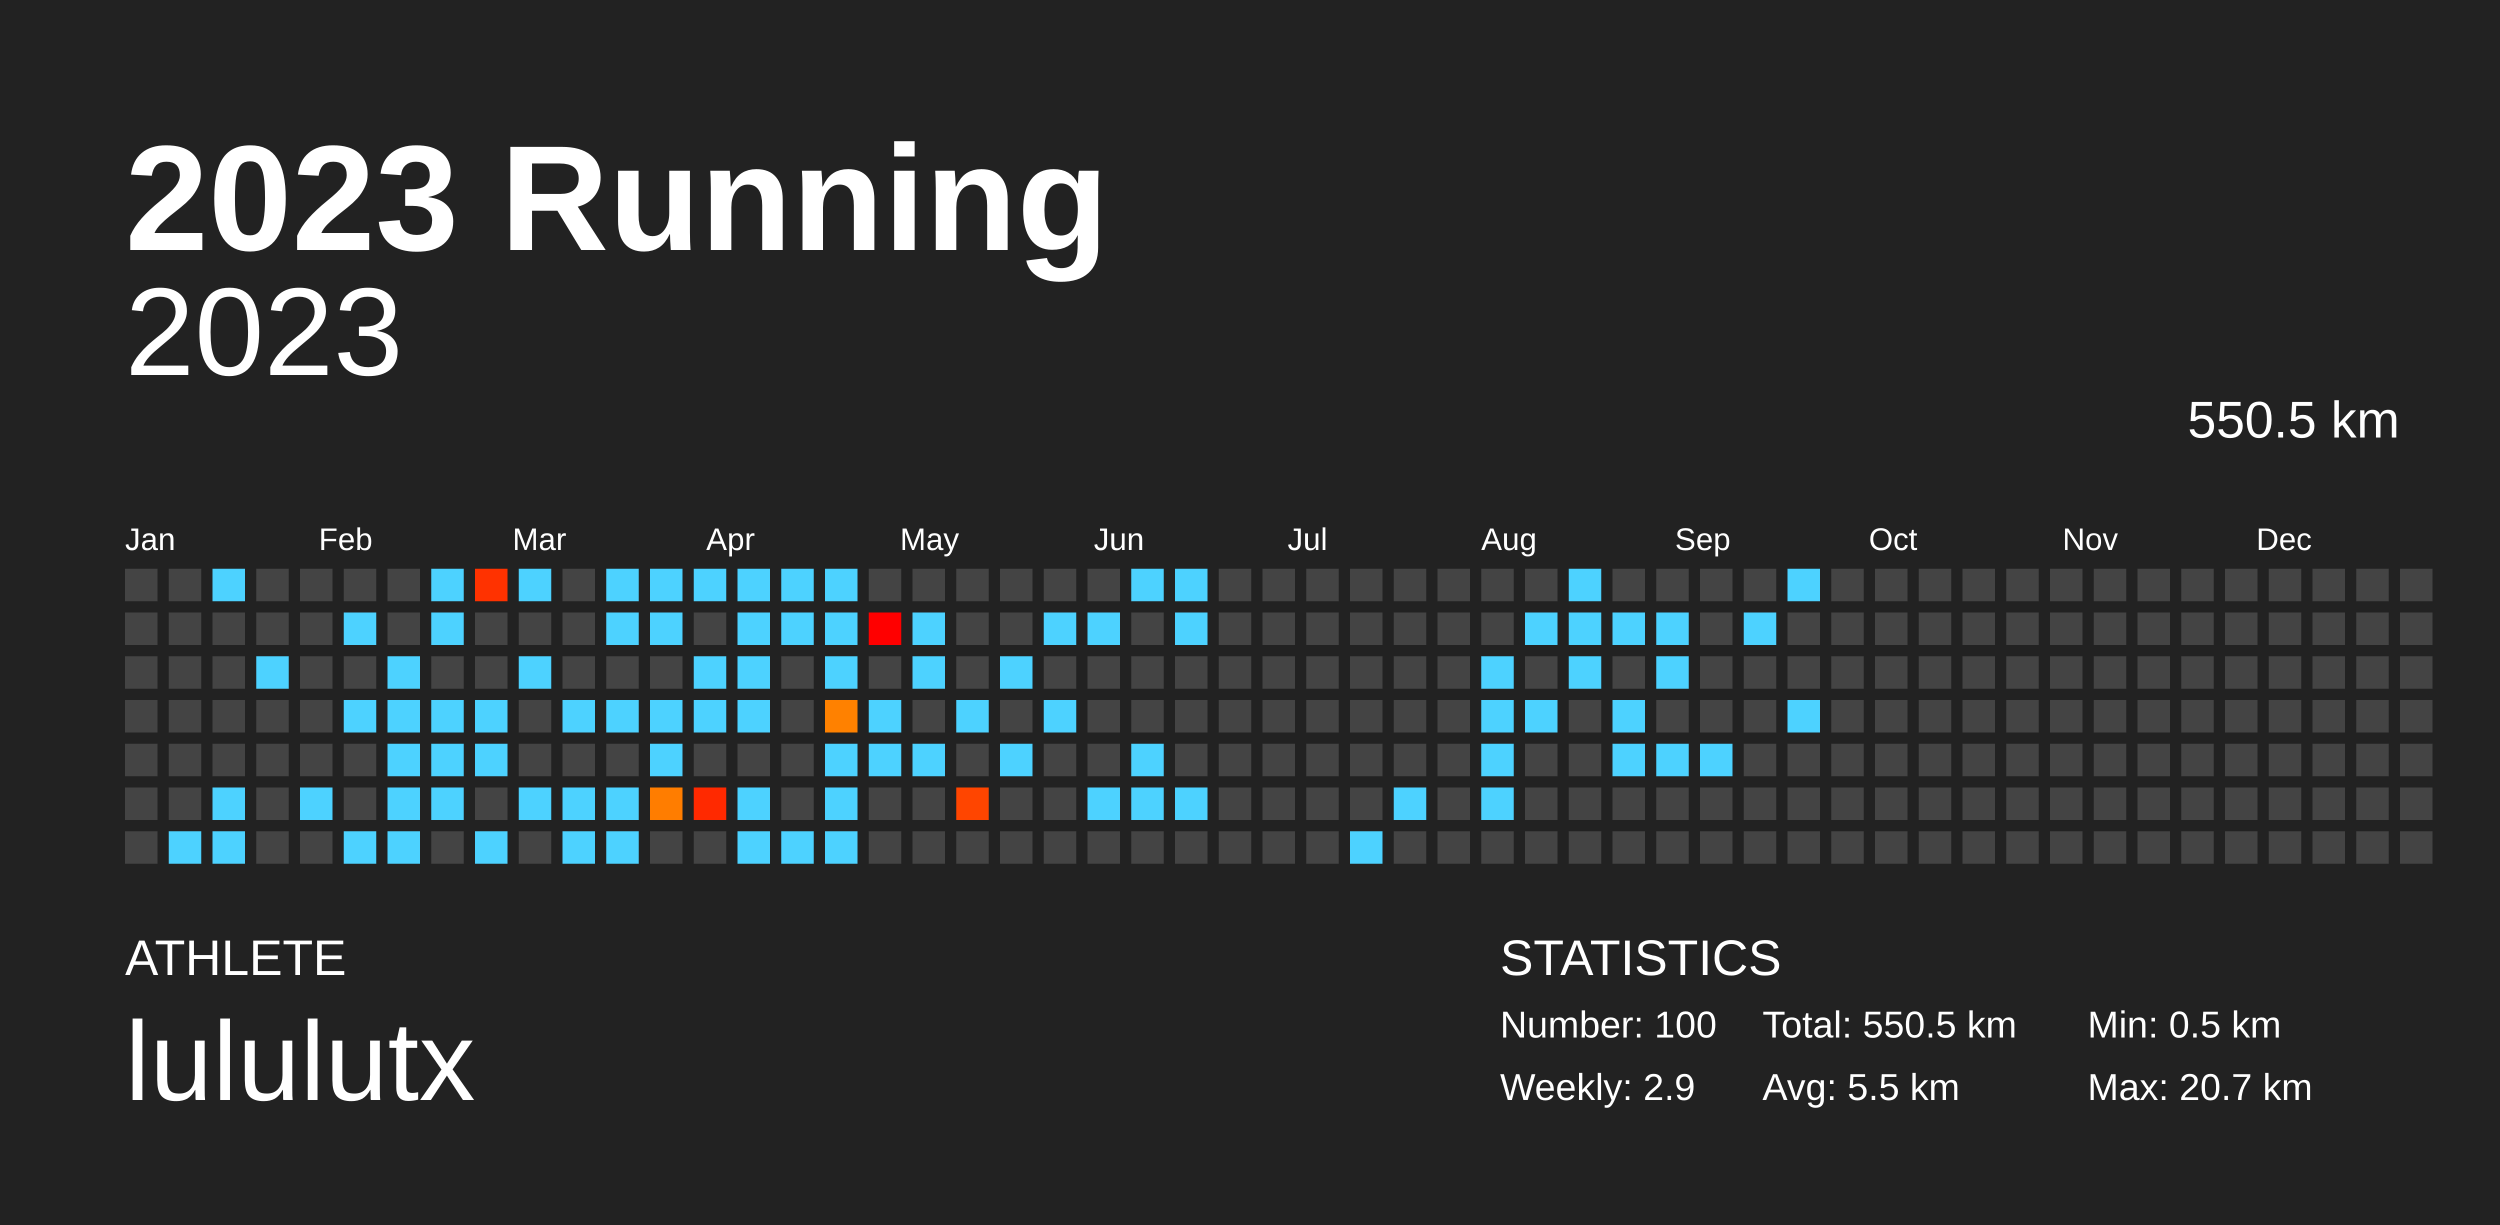
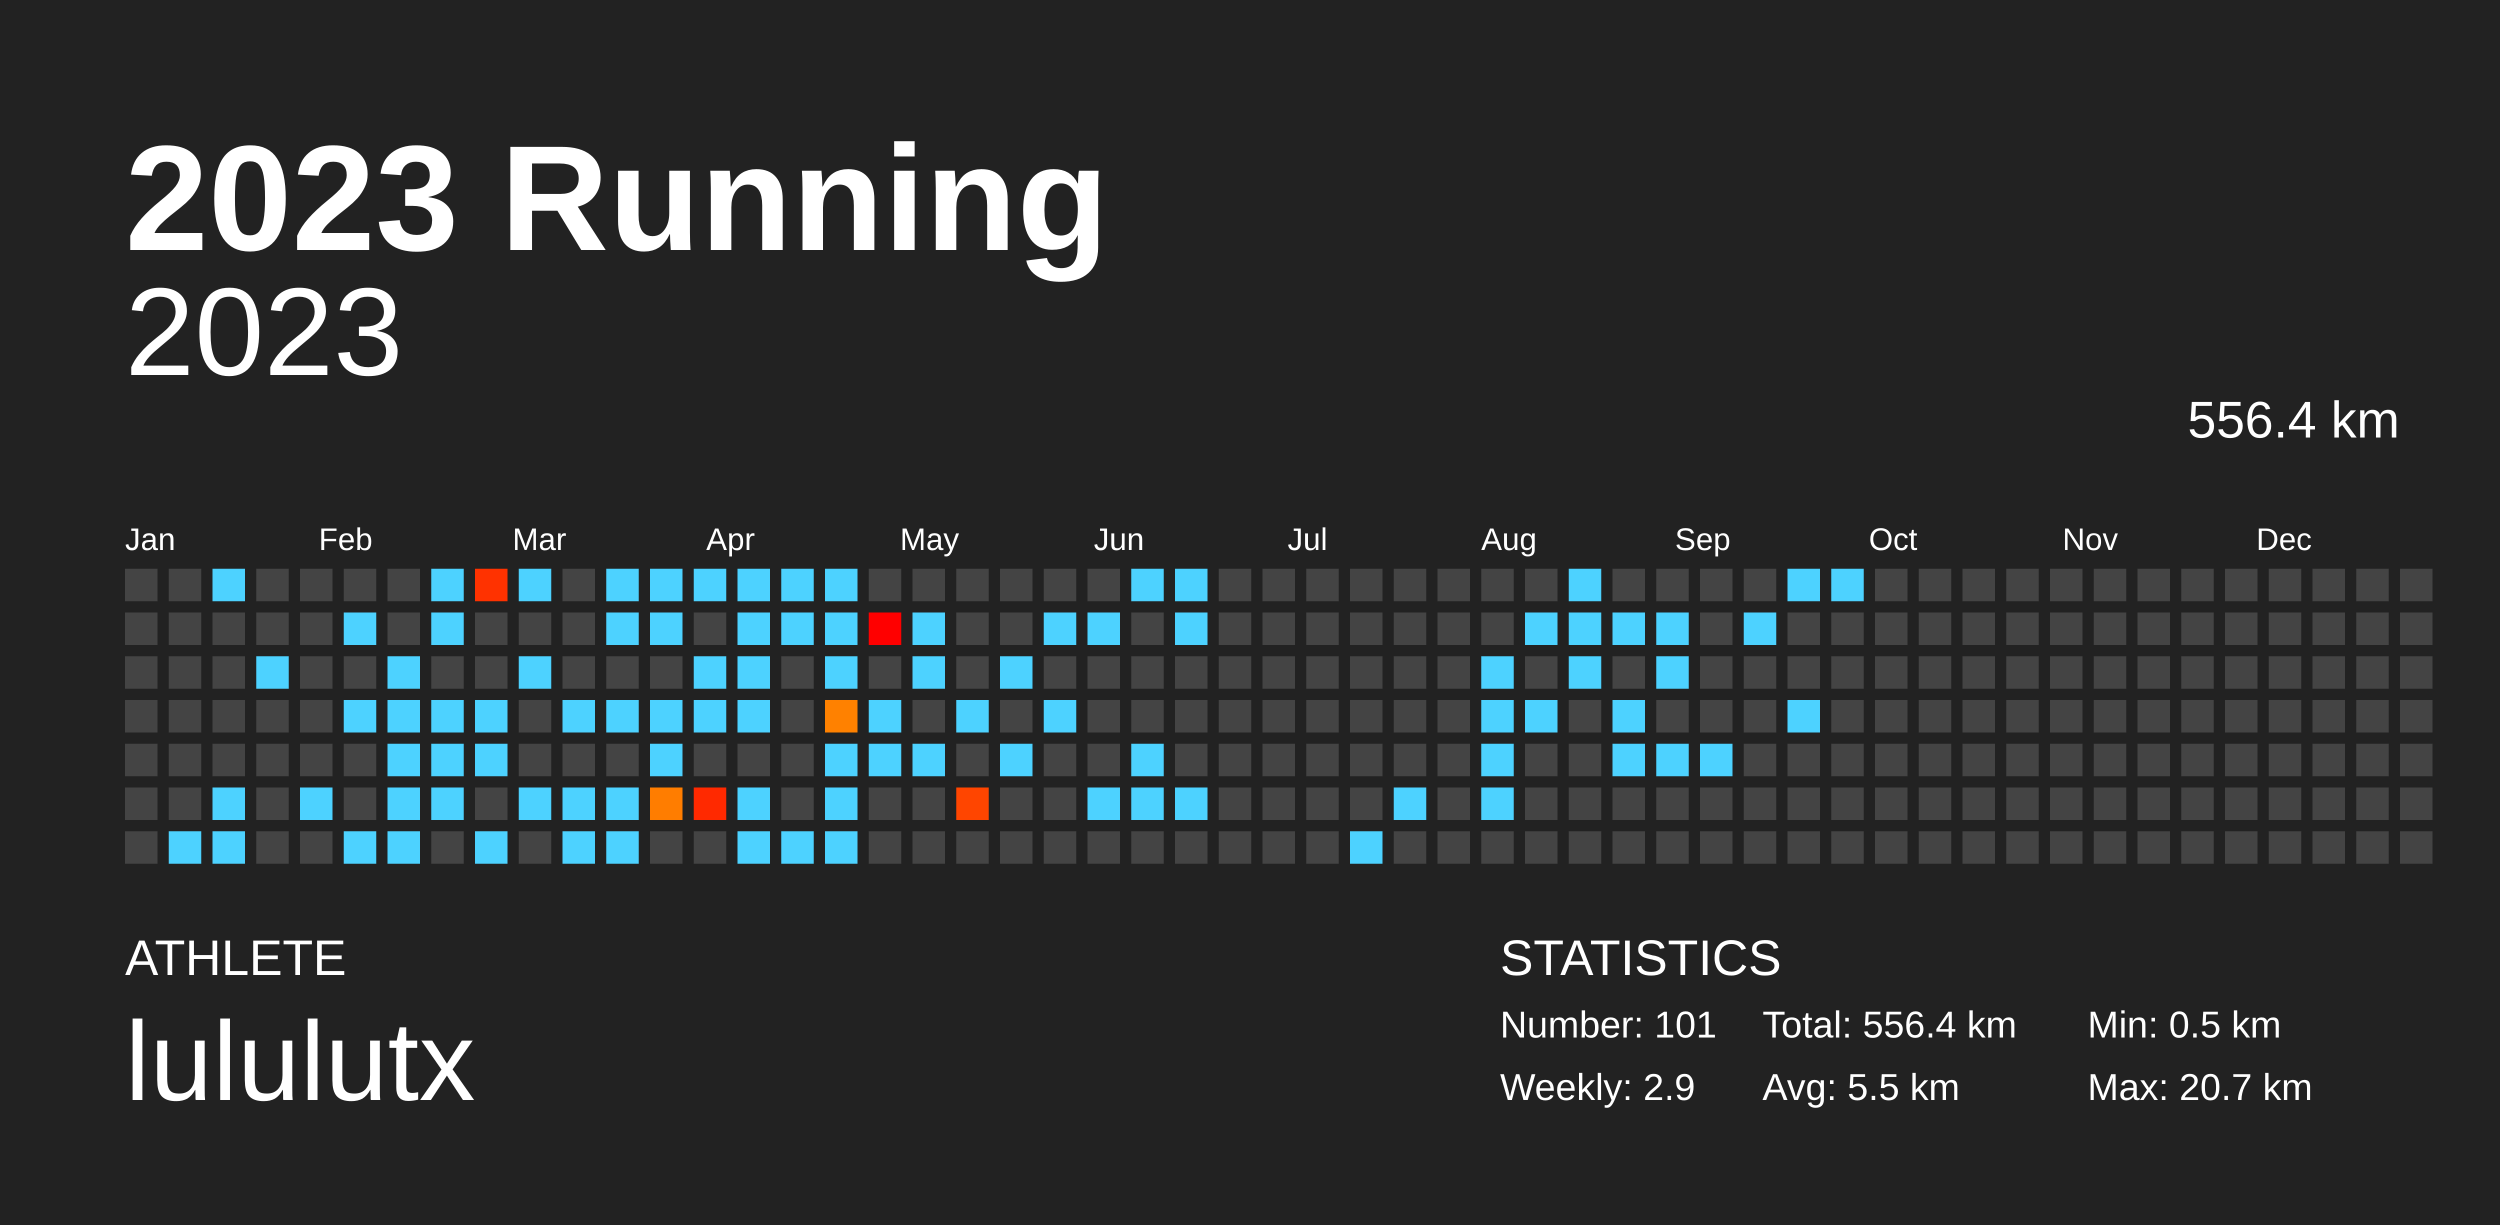
<svg xmlns="http://www.w3.org/2000/svg" baseProfile="full" height="98mm" version="1.1" viewBox="0,0,200,98" width="200mm">
  <defs />
  <rect fill="#222222" height="98" width="200" x="0" y="0" />
  <text fill="#FFFFFF" style="font-size:12px; font-family:Arial; font-weight:bold;" x="10" y="20">2023 Running</text>
  <text fill="#FFFFFF" style="font-size:4px; font-family:Arial" x="10" y="78">ATHLETE</text>
  <text fill="#FFFFFF" style="font-size:9px; font-family:Arial" x="10" y="88">lululutx</text>
  <text fill="#FFFFFF" style="font-size:4px; font-family:Arial" x="120" y="78">STATISTICS</text>
-   <text fill="#FFFFFF" style="font-size:3px; font-family:Arial" x="120" y="83">Number: 100</text>
+   <text fill="#FFFFFF" style="font-size:3px; font-family:Arial" x="120" y="83">Number: 101</text>
  <text fill="#FFFFFF" style="font-size:3px; font-family:Arial" x="120" y="88">Weekly: 2.9</text>
-   <text fill="#FFFFFF" style="font-size:3px; font-family:Arial" x="141" y="83">Total: 550.5 km</text>
+   <text fill="#FFFFFF" style="font-size:3px; font-family:Arial" x="141" y="83">Total: 556.4 km</text>
  <text fill="#FFFFFF" style="font-size:3px; font-family:Arial" x="141" y="88">Avg: 5.5 km</text>
  <text fill="#FFFFFF" style="font-size:3px; font-family:Arial" x="167" y="83">Min: 0.5 km</text>
  <text fill="#FFFFFF" style="font-size:3px; font-family:Arial" x="167" y="88">Max: 20.7 km</text>
  <text alignment-baseline="hanging" fill="#FFFFFF" style="font-size:10.0px; font-family:Arial;" x="10" y="30">2023</text>
-   <text alignment-baseline="hanging" fill="#FFFFFF" style="font-size:4.125px; font-family:Arial;" x="175" y="35">550.5 km</text>
+   <text alignment-baseline="hanging" fill="#FFFFFF" style="font-size:4.125px; font-family:Arial;" x="175" y="35">556.4 km</text>
  <text fill="#FFFFFF" style="font-size:2.5px; font-family:Arial" x="10.0" y="44">Jan</text>
  <text fill="#FFFFFF" style="font-size:2.5px; font-family:Arial" x="25.5" y="44">Feb</text>
  <text fill="#FFFFFF" style="font-size:2.5px; font-family:Arial" x="41.0" y="44">Mar</text>
  <text fill="#FFFFFF" style="font-size:2.5px; font-family:Arial" x="56.5" y="44">Apr</text>
  <text fill="#FFFFFF" style="font-size:2.5px; font-family:Arial" x="72.0" y="44">May</text>
  <text fill="#FFFFFF" style="font-size:2.5px; font-family:Arial" x="87.5" y="44">Jun</text>
  <text fill="#FFFFFF" style="font-size:2.5px; font-family:Arial" x="103.0" y="44">Jul</text>
  <text fill="#FFFFFF" style="font-size:2.5px; font-family:Arial" x="118.5" y="44">Aug</text>
  <text fill="#FFFFFF" style="font-size:2.5px; font-family:Arial" x="134.0" y="44">Sep</text>
  <text fill="#FFFFFF" style="font-size:2.5px; font-family:Arial" x="149.5" y="44">Oct</text>
  <text fill="#FFFFFF" style="font-size:2.5px; font-family:Arial" x="165.0" y="44">Nov</text>
  <text fill="#FFFFFF" style="font-size:2.5px; font-family:Arial" x="180.5" y="44">Dec</text>
  <rect fill="#444444" height="2.6" width="2.6" x="10.0" y="45.5" />
  <rect fill="#444444" height="2.6" width="2.6" x="10.0" y="49.0" />
  <rect fill="#444444" height="2.6" width="2.6" x="10.0" y="52.5" />
  <rect fill="#444444" height="2.6" width="2.6" x="10.0" y="56.0" />
  <rect fill="#444444" height="2.6" width="2.6" x="10.0" y="59.5" />
  <rect fill="#444444" height="2.6" width="2.6" x="10.0" y="63.0" />
  <rect fill="#444444" height="2.6" width="2.6" x="10.0" y="66.5" />
  <rect fill="#444444" height="2.6" width="2.6" x="13.5" y="45.5" />
  <rect fill="#444444" height="2.6" width="2.6" x="13.5" y="49.0" />
  <rect fill="#444444" height="2.6" width="2.6" x="13.5" y="52.5" />
  <rect fill="#444444" height="2.6" width="2.6" x="13.5" y="56.0" />
  <rect fill="#444444" height="2.6" width="2.6" x="13.5" y="59.5" />
  <rect fill="#444444" height="2.6" width="2.6" x="13.5" y="63.0" />
  <rect fill="#4dd2ff" height="2.6" width="2.6" x="13.5" y="66.5" />
  <rect fill="#4dd2ff" height="2.6" width="2.6" x="17.0" y="45.5" />
  <rect fill="#444444" height="2.6" width="2.6" x="17.0" y="49.0" />
  <rect fill="#444444" height="2.6" width="2.6" x="17.0" y="52.5" />
  <rect fill="#444444" height="2.6" width="2.6" x="17.0" y="56.0" />
  <rect fill="#444444" height="2.6" width="2.6" x="17.0" y="59.5" />
  <rect fill="#4dd2ff" height="2.6" width="2.6" x="17.0" y="63.0" />
  <rect fill="#4dd2ff" height="2.6" width="2.6" x="17.0" y="66.5" />
  <rect fill="#444444" height="2.6" width="2.6" x="20.5" y="45.5" />
  <rect fill="#444444" height="2.6" width="2.6" x="20.5" y="49.0" />
  <rect fill="#4dd2ff" height="2.6" width="2.6" x="20.5" y="52.5" />
  <rect fill="#444444" height="2.6" width="2.6" x="20.5" y="56.0" />
  <rect fill="#444444" height="2.6" width="2.6" x="20.5" y="59.5" />
  <rect fill="#444444" height="2.6" width="2.6" x="20.5" y="63.0" />
  <rect fill="#444444" height="2.6" width="2.6" x="20.5" y="66.5" />
  <rect fill="#444444" height="2.6" width="2.6" x="24.0" y="45.5" />
  <rect fill="#444444" height="2.6" width="2.6" x="24.0" y="49.0" />
  <rect fill="#444444" height="2.6" width="2.6" x="24.0" y="52.5" />
  <rect fill="#444444" height="2.6" width="2.6" x="24.0" y="56.0" />
  <rect fill="#444444" height="2.6" width="2.6" x="24.0" y="59.5" />
  <rect fill="#4dd2ff" height="2.6" width="2.6" x="24.0" y="63.0" />
  <rect fill="#444444" height="2.6" width="2.6" x="24.0" y="66.5" />
  <rect fill="#444444" height="2.6" width="2.6" x="27.5" y="45.5" />
  <rect fill="#4dd2ff" height="2.6" width="2.6" x="27.5" y="49.0" />
  <rect fill="#444444" height="2.6" width="2.6" x="27.5" y="52.5" />
  <rect fill="#4dd2ff" height="2.6" width="2.6" x="27.5" y="56.0" />
  <rect fill="#444444" height="2.6" width="2.6" x="27.5" y="59.5" />
  <rect fill="#444444" height="2.6" width="2.6" x="27.5" y="63.0" />
  <rect fill="#4dd2ff" height="2.6" width="2.6" x="27.5" y="66.5" />
  <rect fill="#444444" height="2.6" width="2.6" x="31.0" y="45.5" />
  <rect fill="#444444" height="2.6" width="2.6" x="31.0" y="49.0" />
  <rect fill="#4dd2ff" height="2.6" width="2.6" x="31.0" y="52.5" />
  <rect fill="#4dd2ff" height="2.6" width="2.6" x="31.0" y="56.0" />
  <rect fill="#4dd2ff" height="2.6" width="2.6" x="31.0" y="59.5" />
  <rect fill="#4dd2ff" height="2.6" width="2.6" x="31.0" y="63.0" />
  <rect fill="#4dd2ff" height="2.6" width="2.6" x="31.0" y="66.5" />
  <rect fill="#4dd2ff" height="2.6" width="2.6" x="34.5" y="45.5" />
  <rect fill="#4dd2ff" height="2.6" width="2.6" x="34.5" y="49.0" />
  <rect fill="#444444" height="2.6" width="2.6" x="34.5" y="52.5" />
  <rect fill="#4dd2ff" height="2.6" width="2.6" x="34.5" y="56.0" />
  <rect fill="#4dd2ff" height="2.6" width="2.6" x="34.5" y="59.5" />
  <rect fill="#4dd2ff" height="2.6" width="2.6" x="34.5" y="63.0" />
  <rect fill="#444444" height="2.6" width="2.6" x="34.5" y="66.5" />
  <rect fill="#ff3200" height="2.6" width="2.6" x="38.0" y="45.5" />
  <rect fill="#444444" height="2.6" width="2.6" x="38.0" y="49.0" />
  <rect fill="#444444" height="2.6" width="2.6" x="38.0" y="52.5" />
  <rect fill="#4dd2ff" height="2.6" width="2.6" x="38.0" y="56.0" />
  <rect fill="#4dd2ff" height="2.6" width="2.6" x="38.0" y="59.5" />
  <rect fill="#444444" height="2.6" width="2.6" x="38.0" y="63.0" />
  <rect fill="#4dd2ff" height="2.6" width="2.6" x="38.0" y="66.5" />
  <rect fill="#4dd2ff" height="2.6" width="2.6" x="41.5" y="45.5" />
  <rect fill="#444444" height="2.6" width="2.6" x="41.5" y="49.0" />
  <rect fill="#4dd2ff" height="2.6" width="2.6" x="41.5" y="52.5" />
  <rect fill="#444444" height="2.6" width="2.6" x="41.5" y="56.0" />
  <rect fill="#444444" height="2.6" width="2.6" x="41.5" y="59.5" />
  <rect fill="#4dd2ff" height="2.6" width="2.6" x="41.5" y="63.0" />
  <rect fill="#444444" height="2.6" width="2.6" x="41.5" y="66.5" />
  <rect fill="#444444" height="2.6" width="2.6" x="45.0" y="45.5" />
  <rect fill="#444444" height="2.6" width="2.6" x="45.0" y="49.0" />
  <rect fill="#444444" height="2.6" width="2.6" x="45.0" y="52.5" />
  <rect fill="#4dd2ff" height="2.6" width="2.6" x="45.0" y="56.0" />
  <rect fill="#444444" height="2.6" width="2.6" x="45.0" y="59.5" />
  <rect fill="#4dd2ff" height="2.6" width="2.6" x="45.0" y="63.0" />
  <rect fill="#4dd2ff" height="2.6" width="2.6" x="45.0" y="66.5" />
  <rect fill="#4dd2ff" height="2.6" width="2.6" x="48.5" y="45.5" />
  <rect fill="#4dd2ff" height="2.6" width="2.6" x="48.5" y="49.0" />
  <rect fill="#444444" height="2.6" width="2.6" x="48.5" y="52.5" />
  <rect fill="#4dd2ff" height="2.6" width="2.6" x="48.5" y="56.0" />
  <rect fill="#444444" height="2.6" width="2.6" x="48.5" y="59.5" />
  <rect fill="#4dd2ff" height="2.6" width="2.6" x="48.5" y="63.0" />
  <rect fill="#4dd2ff" height="2.6" width="2.6" x="48.5" y="66.5" />
  <rect fill="#4dd2ff" height="2.6" width="2.6" x="52.0" y="45.5" />
  <rect fill="#4dd2ff" height="2.6" width="2.6" x="52.0" y="49.0" />
  <rect fill="#444444" height="2.6" width="2.6" x="52.0" y="52.5" />
  <rect fill="#4dd2ff" height="2.6" width="2.6" x="52.0" y="56.0" />
  <rect fill="#4dd2ff" height="2.6" width="2.6" x="52.0" y="59.5" />
  <rect fill="#ff7d00" height="2.6" width="2.6" x="52.0" y="63.0" />
  <rect fill="#444444" height="2.6" width="2.6" x="52.0" y="66.5" />
  <rect fill="#4dd2ff" height="2.6" width="2.6" x="55.5" y="45.5" />
  <rect fill="#444444" height="2.6" width="2.6" x="55.5" y="49.0" />
  <rect fill="#4dd2ff" height="2.6" width="2.6" x="55.5" y="52.5" />
  <rect fill="#4dd2ff" height="2.6" width="2.6" x="55.5" y="56.0" />
  <rect fill="#444444" height="2.6" width="2.6" x="55.5" y="59.5" />
  <rect fill="#ff2900" height="2.6" width="2.6" x="55.5" y="63.0" />
  <rect fill="#444444" height="2.6" width="2.6" x="55.5" y="66.5" />
  <rect fill="#4dd2ff" height="2.6" width="2.6" x="59.0" y="45.5" />
  <rect fill="#4dd2ff" height="2.6" width="2.6" x="59.0" y="49.0" />
  <rect fill="#4dd2ff" height="2.6" width="2.6" x="59.0" y="52.5" />
  <rect fill="#4dd2ff" height="2.6" width="2.6" x="59.0" y="56.0" />
  <rect fill="#444444" height="2.6" width="2.6" x="59.0" y="59.5" />
  <rect fill="#4dd2ff" height="2.6" width="2.6" x="59.0" y="63.0" />
  <rect fill="#4dd2ff" height="2.6" width="2.6" x="59.0" y="66.5" />
  <rect fill="#4dd2ff" height="2.6" width="2.6" x="62.5" y="45.5" />
  <rect fill="#4dd2ff" height="2.6" width="2.6" x="62.5" y="49.0" />
  <rect fill="#444444" height="2.6" width="2.6" x="62.5" y="52.5" />
  <rect fill="#444444" height="2.6" width="2.6" x="62.5" y="56.0" />
  <rect fill="#444444" height="2.6" width="2.6" x="62.5" y="59.5" />
  <rect fill="#444444" height="2.6" width="2.6" x="62.5" y="63.0" />
  <rect fill="#4dd2ff" height="2.6" width="2.6" x="62.5" y="66.5" />
  <rect fill="#4dd2ff" height="2.6" width="2.6" x="66.0" y="45.5" />
  <rect fill="#4dd2ff" height="2.6" width="2.6" x="66.0" y="49.0" />
  <rect fill="#4dd2ff" height="2.6" width="2.6" x="66.0" y="52.5" />
  <rect fill="#ff8100" height="2.6" width="2.6" x="66.0" y="56.0" />
  <rect fill="#4dd2ff" height="2.6" width="2.6" x="66.0" y="59.5" />
  <rect fill="#4dd2ff" height="2.6" width="2.6" x="66.0" y="63.0" />
  <rect fill="#4dd2ff" height="2.6" width="2.6" x="66.0" y="66.5" />
  <rect fill="#444444" height="2.6" width="2.6" x="69.5" y="45.5" />
  <rect fill="red" height="2.6" width="2.6" x="69.5" y="49.0" />
  <rect fill="#444444" height="2.6" width="2.6" x="69.5" y="52.5" />
  <rect fill="#4dd2ff" height="2.6" width="2.6" x="69.5" y="56.0" />
  <rect fill="#4dd2ff" height="2.6" width="2.6" x="69.5" y="59.5" />
  <rect fill="#444444" height="2.6" width="2.6" x="69.5" y="63.0" />
  <rect fill="#444444" height="2.6" width="2.6" x="69.5" y="66.5" />
  <rect fill="#444444" height="2.6" width="2.6" x="73.0" y="45.5" />
  <rect fill="#4dd2ff" height="2.6" width="2.6" x="73.0" y="49.0" />
  <rect fill="#4dd2ff" height="2.6" width="2.6" x="73.0" y="52.5" />
  <rect fill="#444444" height="2.6" width="2.6" x="73.0" y="56.0" />
  <rect fill="#4dd2ff" height="2.6" width="2.6" x="73.0" y="59.5" />
  <rect fill="#444444" height="2.6" width="2.6" x="73.0" y="63.0" />
  <rect fill="#444444" height="2.6" width="2.6" x="73.0" y="66.5" />
  <rect fill="#444444" height="2.6" width="2.6" x="76.5" y="45.5" />
  <rect fill="#444444" height="2.6" width="2.6" x="76.5" y="49.0" />
  <rect fill="#444444" height="2.6" width="2.6" x="76.5" y="52.5" />
  <rect fill="#4dd2ff" height="2.6" width="2.6" x="76.5" y="56.0" />
  <rect fill="#444444" height="2.6" width="2.6" x="76.5" y="59.5" />
  <rect fill="#ff4500" height="2.6" width="2.6" x="76.5" y="63.0" />
  <rect fill="#444444" height="2.6" width="2.6" x="76.5" y="66.5" />
  <rect fill="#444444" height="2.6" width="2.6" x="80.0" y="45.5" />
  <rect fill="#444444" height="2.6" width="2.6" x="80.0" y="49.0" />
  <rect fill="#4dd2ff" height="2.6" width="2.6" x="80.0" y="52.5" />
  <rect fill="#444444" height="2.6" width="2.6" x="80.0" y="56.0" />
  <rect fill="#4dd2ff" height="2.6" width="2.6" x="80.0" y="59.5" />
  <rect fill="#444444" height="2.6" width="2.6" x="80.0" y="63.0" />
  <rect fill="#444444" height="2.6" width="2.6" x="80.0" y="66.5" />
  <rect fill="#444444" height="2.6" width="2.6" x="83.5" y="45.5" />
  <rect fill="#4dd2ff" height="2.6" width="2.6" x="83.5" y="49.0" />
  <rect fill="#444444" height="2.6" width="2.6" x="83.5" y="52.5" />
  <rect fill="#4dd2ff" height="2.6" width="2.6" x="83.5" y="56.0" />
  <rect fill="#444444" height="2.6" width="2.6" x="83.5" y="59.5" />
  <rect fill="#444444" height="2.6" width="2.6" x="83.5" y="63.0" />
  <rect fill="#444444" height="2.6" width="2.6" x="83.5" y="66.5" />
  <rect fill="#444444" height="2.6" width="2.6" x="87.0" y="45.5" />
  <rect fill="#4dd2ff" height="2.6" width="2.6" x="87.0" y="49.0" />
  <rect fill="#444444" height="2.6" width="2.6" x="87.0" y="52.5" />
  <rect fill="#444444" height="2.6" width="2.6" x="87.0" y="56.0" />
  <rect fill="#444444" height="2.6" width="2.6" x="87.0" y="59.5" />
  <rect fill="#4dd2ff" height="2.6" width="2.6" x="87.0" y="63.0" />
  <rect fill="#444444" height="2.6" width="2.6" x="87.0" y="66.5" />
  <rect fill="#4dd2ff" height="2.6" width="2.6" x="90.5" y="45.5" />
  <rect fill="#444444" height="2.6" width="2.6" x="90.5" y="49.0" />
  <rect fill="#444444" height="2.6" width="2.6" x="90.5" y="52.5" />
  <rect fill="#444444" height="2.6" width="2.6" x="90.5" y="56.0" />
  <rect fill="#4dd2ff" height="2.6" width="2.6" x="90.5" y="59.5" />
  <rect fill="#4dd2ff" height="2.6" width="2.6" x="90.5" y="63.0" />
  <rect fill="#444444" height="2.6" width="2.6" x="90.5" y="66.5" />
  <rect fill="#4dd2ff" height="2.6" width="2.6" x="94.0" y="45.5" />
  <rect fill="#4dd2ff" height="2.6" width="2.6" x="94.0" y="49.0" />
  <rect fill="#444444" height="2.6" width="2.6" x="94.0" y="52.5" />
  <rect fill="#444444" height="2.6" width="2.6" x="94.0" y="56.0" />
  <rect fill="#444444" height="2.6" width="2.6" x="94.0" y="59.5" />
  <rect fill="#4dd2ff" height="2.6" width="2.6" x="94.0" y="63.0" />
  <rect fill="#444444" height="2.6" width="2.6" x="94.0" y="66.5" />
  <rect fill="#444444" height="2.6" width="2.6" x="97.5" y="45.5" />
  <rect fill="#444444" height="2.6" width="2.6" x="97.5" y="49.0" />
  <rect fill="#444444" height="2.6" width="2.6" x="97.5" y="52.5" />
  <rect fill="#444444" height="2.6" width="2.6" x="97.5" y="56.0" />
  <rect fill="#444444" height="2.6" width="2.6" x="97.5" y="59.5" />
  <rect fill="#444444" height="2.6" width="2.6" x="97.5" y="63.0" />
  <rect fill="#444444" height="2.6" width="2.6" x="97.5" y="66.5" />
  <rect fill="#444444" height="2.6" width="2.6" x="101.0" y="45.5" />
  <rect fill="#444444" height="2.6" width="2.6" x="101.0" y="49.0" />
  <rect fill="#444444" height="2.6" width="2.6" x="101.0" y="52.5" />
  <rect fill="#444444" height="2.6" width="2.6" x="101.0" y="56.0" />
  <rect fill="#444444" height="2.6" width="2.6" x="101.0" y="59.5" />
  <rect fill="#444444" height="2.6" width="2.6" x="101.0" y="63.0" />
  <rect fill="#444444" height="2.6" width="2.6" x="101.0" y="66.5" />
  <rect fill="#444444" height="2.6" width="2.6" x="104.5" y="45.5" />
  <rect fill="#444444" height="2.6" width="2.6" x="104.5" y="49.0" />
  <rect fill="#444444" height="2.6" width="2.6" x="104.5" y="52.5" />
  <rect fill="#444444" height="2.6" width="2.6" x="104.5" y="56.0" />
  <rect fill="#444444" height="2.6" width="2.6" x="104.5" y="59.5" />
  <rect fill="#444444" height="2.6" width="2.6" x="104.5" y="63.0" />
  <rect fill="#444444" height="2.6" width="2.6" x="104.5" y="66.5" />
  <rect fill="#444444" height="2.6" width="2.6" x="108.0" y="45.5" />
  <rect fill="#444444" height="2.6" width="2.6" x="108.0" y="49.0" />
  <rect fill="#444444" height="2.6" width="2.6" x="108.0" y="52.5" />
  <rect fill="#444444" height="2.6" width="2.6" x="108.0" y="56.0" />
  <rect fill="#444444" height="2.6" width="2.6" x="108.0" y="59.5" />
  <rect fill="#444444" height="2.6" width="2.6" x="108.0" y="63.0" />
  <rect fill="#4dd2ff" height="2.6" width="2.6" x="108.0" y="66.5" />
  <rect fill="#444444" height="2.6" width="2.6" x="111.5" y="45.5" />
  <rect fill="#444444" height="2.6" width="2.6" x="111.5" y="49.0" />
  <rect fill="#444444" height="2.6" width="2.6" x="111.5" y="52.5" />
  <rect fill="#444444" height="2.6" width="2.6" x="111.5" y="56.0" />
  <rect fill="#444444" height="2.6" width="2.6" x="111.5" y="59.5" />
  <rect fill="#4dd2ff" height="2.6" width="2.6" x="111.5" y="63.0" />
  <rect fill="#444444" height="2.6" width="2.6" x="111.5" y="66.5" />
  <rect fill="#444444" height="2.6" width="2.6" x="115.0" y="45.5" />
  <rect fill="#444444" height="2.6" width="2.6" x="115.0" y="49.0" />
  <rect fill="#444444" height="2.6" width="2.6" x="115.0" y="52.5" />
  <rect fill="#444444" height="2.6" width="2.6" x="115.0" y="56.0" />
  <rect fill="#444444" height="2.6" width="2.6" x="115.0" y="59.5" />
  <rect fill="#444444" height="2.6" width="2.6" x="115.0" y="63.0" />
  <rect fill="#444444" height="2.6" width="2.6" x="115.0" y="66.5" />
  <rect fill="#444444" height="2.6" width="2.6" x="118.5" y="45.5" />
  <rect fill="#444444" height="2.6" width="2.6" x="118.5" y="49.0" />
  <rect fill="#4dd2ff" height="2.6" width="2.6" x="118.5" y="52.5" />
  <rect fill="#4dd2ff" height="2.6" width="2.6" x="118.5" y="56.0" />
  <rect fill="#4dd2ff" height="2.6" width="2.6" x="118.5" y="59.5" />
  <rect fill="#4dd2ff" height="2.6" width="2.6" x="118.5" y="63.0" />
  <rect fill="#444444" height="2.6" width="2.6" x="118.5" y="66.5" />
  <rect fill="#444444" height="2.6" width="2.6" x="122.0" y="45.5" />
  <rect fill="#4dd2ff" height="2.6" width="2.6" x="122.0" y="49.0" />
  <rect fill="#444444" height="2.6" width="2.6" x="122.0" y="52.5" />
  <rect fill="#4dd2ff" height="2.6" width="2.6" x="122.0" y="56.0" />
  <rect fill="#444444" height="2.6" width="2.6" x="122.0" y="59.5" />
  <rect fill="#444444" height="2.6" width="2.6" x="122.0" y="63.0" />
  <rect fill="#444444" height="2.6" width="2.6" x="122.0" y="66.5" />
  <rect fill="#4dd2ff" height="2.6" width="2.6" x="125.5" y="45.5" />
  <rect fill="#4dd2ff" height="2.6" width="2.6" x="125.5" y="49.0" />
  <rect fill="#4dd2ff" height="2.6" width="2.6" x="125.5" y="52.5" />
  <rect fill="#444444" height="2.6" width="2.6" x="125.5" y="56.0" />
  <rect fill="#444444" height="2.6" width="2.6" x="125.5" y="59.5" />
  <rect fill="#444444" height="2.6" width="2.6" x="125.5" y="63.0" />
  <rect fill="#444444" height="2.6" width="2.6" x="125.5" y="66.5" />
  <rect fill="#444444" height="2.6" width="2.6" x="129.0" y="45.5" />
  <rect fill="#4dd2ff" height="2.6" width="2.6" x="129.0" y="49.0" />
  <rect fill="#444444" height="2.6" width="2.6" x="129.0" y="52.5" />
  <rect fill="#4dd2ff" height="2.6" width="2.6" x="129.0" y="56.0" />
  <rect fill="#4dd2ff" height="2.6" width="2.6" x="129.0" y="59.5" />
  <rect fill="#444444" height="2.6" width="2.6" x="129.0" y="63.0" />
  <rect fill="#444444" height="2.6" width="2.6" x="129.0" y="66.5" />
  <rect fill="#444444" height="2.6" width="2.6" x="132.5" y="45.5" />
  <rect fill="#4dd2ff" height="2.6" width="2.6" x="132.5" y="49.0" />
  <rect fill="#4dd2ff" height="2.6" width="2.6" x="132.5" y="52.5" />
  <rect fill="#444444" height="2.6" width="2.6" x="132.5" y="56.0" />
  <rect fill="#4dd2ff" height="2.6" width="2.6" x="132.5" y="59.5" />
  <rect fill="#444444" height="2.6" width="2.6" x="132.5" y="63.0" />
  <rect fill="#444444" height="2.6" width="2.6" x="132.5" y="66.5" />
  <rect fill="#444444" height="2.6" width="2.6" x="136.0" y="45.5" />
  <rect fill="#444444" height="2.6" width="2.6" x="136.0" y="49.0" />
  <rect fill="#444444" height="2.6" width="2.6" x="136.0" y="52.5" />
  <rect fill="#444444" height="2.6" width="2.6" x="136.0" y="56.0" />
  <rect fill="#4dd2ff" height="2.6" width="2.6" x="136.0" y="59.5" />
  <rect fill="#444444" height="2.6" width="2.6" x="136.0" y="63.0" />
  <rect fill="#444444" height="2.6" width="2.6" x="136.0" y="66.5" />
  <rect fill="#444444" height="2.6" width="2.6" x="139.5" y="45.5" />
  <rect fill="#4dd2ff" height="2.6" width="2.6" x="139.5" y="49.0" />
  <rect fill="#444444" height="2.6" width="2.6" x="139.5" y="52.5" />
  <rect fill="#444444" height="2.6" width="2.6" x="139.5" y="56.0" />
  <rect fill="#444444" height="2.6" width="2.6" x="139.5" y="59.5" />
  <rect fill="#444444" height="2.6" width="2.6" x="139.5" y="63.0" />
  <rect fill="#444444" height="2.6" width="2.6" x="139.5" y="66.5" />
  <rect fill="#4dd2ff" height="2.6" width="2.6" x="143.0" y="45.5" />
  <rect fill="#444444" height="2.6" width="2.6" x="143.0" y="49.0" />
  <rect fill="#444444" height="2.6" width="2.6" x="143.0" y="52.5" />
  <rect fill="#4dd2ff" height="2.6" width="2.6" x="143.0" y="56.0" />
  <rect fill="#444444" height="2.6" width="2.6" x="143.0" y="59.5" />
  <rect fill="#444444" height="2.6" width="2.6" x="143.0" y="63.0" />
  <rect fill="#444444" height="2.6" width="2.6" x="143.0" y="66.5" />
-   <rect fill="#444444" height="2.6" width="2.6" x="146.5" y="45.5" />
+   <rect fill="#4dd2ff" height="2.6" width="2.6" x="146.5" y="45.5" />
  <rect fill="#444444" height="2.6" width="2.6" x="146.5" y="49.0" />
  <rect fill="#444444" height="2.6" width="2.6" x="146.5" y="52.5" />
  <rect fill="#444444" height="2.6" width="2.6" x="146.5" y="56.0" />
  <rect fill="#444444" height="2.6" width="2.6" x="146.5" y="59.5" />
  <rect fill="#444444" height="2.6" width="2.6" x="146.5" y="63.0" />
  <rect fill="#444444" height="2.6" width="2.6" x="146.5" y="66.5" />
  <rect fill="#444444" height="2.6" width="2.6" x="150.0" y="45.5" />
  <rect fill="#444444" height="2.6" width="2.6" x="150.0" y="49.0" />
  <rect fill="#444444" height="2.6" width="2.6" x="150.0" y="52.5" />
  <rect fill="#444444" height="2.6" width="2.6" x="150.0" y="56.0" />
  <rect fill="#444444" height="2.6" width="2.6" x="150.0" y="59.5" />
  <rect fill="#444444" height="2.6" width="2.6" x="150.0" y="63.0" />
  <rect fill="#444444" height="2.6" width="2.6" x="150.0" y="66.5" />
  <rect fill="#444444" height="2.6" width="2.6" x="153.5" y="45.5" />
  <rect fill="#444444" height="2.6" width="2.6" x="153.5" y="49.0" />
  <rect fill="#444444" height="2.6" width="2.6" x="153.5" y="52.5" />
  <rect fill="#444444" height="2.6" width="2.6" x="153.5" y="56.0" />
  <rect fill="#444444" height="2.6" width="2.6" x="153.5" y="59.5" />
  <rect fill="#444444" height="2.6" width="2.6" x="153.5" y="63.0" />
  <rect fill="#444444" height="2.6" width="2.6" x="153.5" y="66.5" />
  <rect fill="#444444" height="2.6" width="2.6" x="157.0" y="45.5" />
  <rect fill="#444444" height="2.6" width="2.6" x="157.0" y="49.0" />
  <rect fill="#444444" height="2.6" width="2.6" x="157.0" y="52.5" />
  <rect fill="#444444" height="2.6" width="2.6" x="157.0" y="56.0" />
  <rect fill="#444444" height="2.6" width="2.6" x="157.0" y="59.5" />
  <rect fill="#444444" height="2.6" width="2.6" x="157.0" y="63.0" />
  <rect fill="#444444" height="2.6" width="2.6" x="157.0" y="66.5" />
  <rect fill="#444444" height="2.6" width="2.6" x="160.5" y="45.5" />
  <rect fill="#444444" height="2.6" width="2.6" x="160.5" y="49.0" />
  <rect fill="#444444" height="2.6" width="2.6" x="160.5" y="52.5" />
  <rect fill="#444444" height="2.6" width="2.6" x="160.5" y="56.0" />
  <rect fill="#444444" height="2.6" width="2.6" x="160.5" y="59.5" />
  <rect fill="#444444" height="2.6" width="2.6" x="160.5" y="63.0" />
  <rect fill="#444444" height="2.6" width="2.6" x="160.5" y="66.5" />
  <rect fill="#444444" height="2.6" width="2.6" x="164.0" y="45.5" />
  <rect fill="#444444" height="2.6" width="2.6" x="164.0" y="49.0" />
  <rect fill="#444444" height="2.6" width="2.6" x="164.0" y="52.5" />
  <rect fill="#444444" height="2.6" width="2.6" x="164.0" y="56.0" />
  <rect fill="#444444" height="2.6" width="2.6" x="164.0" y="59.5" />
  <rect fill="#444444" height="2.6" width="2.6" x="164.0" y="63.0" />
  <rect fill="#444444" height="2.6" width="2.6" x="164.0" y="66.5" />
  <rect fill="#444444" height="2.6" width="2.6" x="167.5" y="45.5" />
  <rect fill="#444444" height="2.6" width="2.6" x="167.5" y="49.0" />
  <rect fill="#444444" height="2.6" width="2.6" x="167.5" y="52.5" />
  <rect fill="#444444" height="2.6" width="2.6" x="167.5" y="56.0" />
  <rect fill="#444444" height="2.6" width="2.6" x="167.5" y="59.5" />
  <rect fill="#444444" height="2.6" width="2.6" x="167.5" y="63.0" />
  <rect fill="#444444" height="2.6" width="2.6" x="167.5" y="66.5" />
  <rect fill="#444444" height="2.6" width="2.6" x="171.0" y="45.5" />
  <rect fill="#444444" height="2.6" width="2.6" x="171.0" y="49.0" />
  <rect fill="#444444" height="2.6" width="2.6" x="171.0" y="52.5" />
  <rect fill="#444444" height="2.6" width="2.6" x="171.0" y="56.0" />
  <rect fill="#444444" height="2.6" width="2.6" x="171.0" y="59.5" />
  <rect fill="#444444" height="2.6" width="2.6" x="171.0" y="63.0" />
  <rect fill="#444444" height="2.6" width="2.6" x="171.0" y="66.5" />
  <rect fill="#444444" height="2.6" width="2.6" x="174.5" y="45.5" />
  <rect fill="#444444" height="2.6" width="2.6" x="174.5" y="49.0" />
  <rect fill="#444444" height="2.6" width="2.6" x="174.5" y="52.5" />
  <rect fill="#444444" height="2.6" width="2.6" x="174.5" y="56.0" />
  <rect fill="#444444" height="2.6" width="2.6" x="174.5" y="59.5" />
  <rect fill="#444444" height="2.6" width="2.6" x="174.5" y="63.0" />
  <rect fill="#444444" height="2.6" width="2.6" x="174.5" y="66.5" />
  <rect fill="#444444" height="2.6" width="2.6" x="178.0" y="45.5" />
  <rect fill="#444444" height="2.6" width="2.6" x="178.0" y="49.0" />
  <rect fill="#444444" height="2.6" width="2.6" x="178.0" y="52.5" />
  <rect fill="#444444" height="2.6" width="2.6" x="178.0" y="56.0" />
  <rect fill="#444444" height="2.6" width="2.6" x="178.0" y="59.5" />
  <rect fill="#444444" height="2.6" width="2.6" x="178.0" y="63.0" />
  <rect fill="#444444" height="2.6" width="2.6" x="178.0" y="66.5" />
  <rect fill="#444444" height="2.6" width="2.6" x="181.5" y="45.5" />
  <rect fill="#444444" height="2.6" width="2.6" x="181.5" y="49.0" />
  <rect fill="#444444" height="2.6" width="2.6" x="181.5" y="52.5" />
  <rect fill="#444444" height="2.6" width="2.6" x="181.5" y="56.0" />
  <rect fill="#444444" height="2.6" width="2.6" x="181.5" y="59.5" />
  <rect fill="#444444" height="2.6" width="2.6" x="181.5" y="63.0" />
  <rect fill="#444444" height="2.6" width="2.6" x="181.5" y="66.5" />
  <rect fill="#444444" height="2.6" width="2.6" x="185.0" y="45.5" />
  <rect fill="#444444" height="2.6" width="2.6" x="185.0" y="49.0" />
  <rect fill="#444444" height="2.6" width="2.6" x="185.0" y="52.5" />
  <rect fill="#444444" height="2.6" width="2.6" x="185.0" y="56.0" />
  <rect fill="#444444" height="2.6" width="2.6" x="185.0" y="59.5" />
  <rect fill="#444444" height="2.6" width="2.6" x="185.0" y="63.0" />
  <rect fill="#444444" height="2.6" width="2.6" x="185.0" y="66.5" />
  <rect fill="#444444" height="2.6" width="2.6" x="188.5" y="45.5" />
  <rect fill="#444444" height="2.6" width="2.6" x="188.5" y="49.0" />
  <rect fill="#444444" height="2.6" width="2.6" x="188.5" y="52.5" />
  <rect fill="#444444" height="2.6" width="2.6" x="188.5" y="56.0" />
  <rect fill="#444444" height="2.6" width="2.6" x="188.5" y="59.5" />
  <rect fill="#444444" height="2.6" width="2.6" x="188.5" y="63.0" />
  <rect fill="#444444" height="2.6" width="2.6" x="188.5" y="66.5" />
  <rect fill="#444444" height="2.6" width="2.6" x="192.0" y="45.5" />
  <rect fill="#444444" height="2.6" width="2.6" x="192.0" y="49.0" />
  <rect fill="#444444" height="2.6" width="2.6" x="192.0" y="52.5" />
  <rect fill="#444444" height="2.6" width="2.6" x="192.0" y="56.0" />
  <rect fill="#444444" height="2.6" width="2.6" x="192.0" y="59.5" />
  <rect fill="#444444" height="2.6" width="2.6" x="192.0" y="63.0" />
  <rect fill="#444444" height="2.6" width="2.6" x="192.0" y="66.5" />
</svg>
